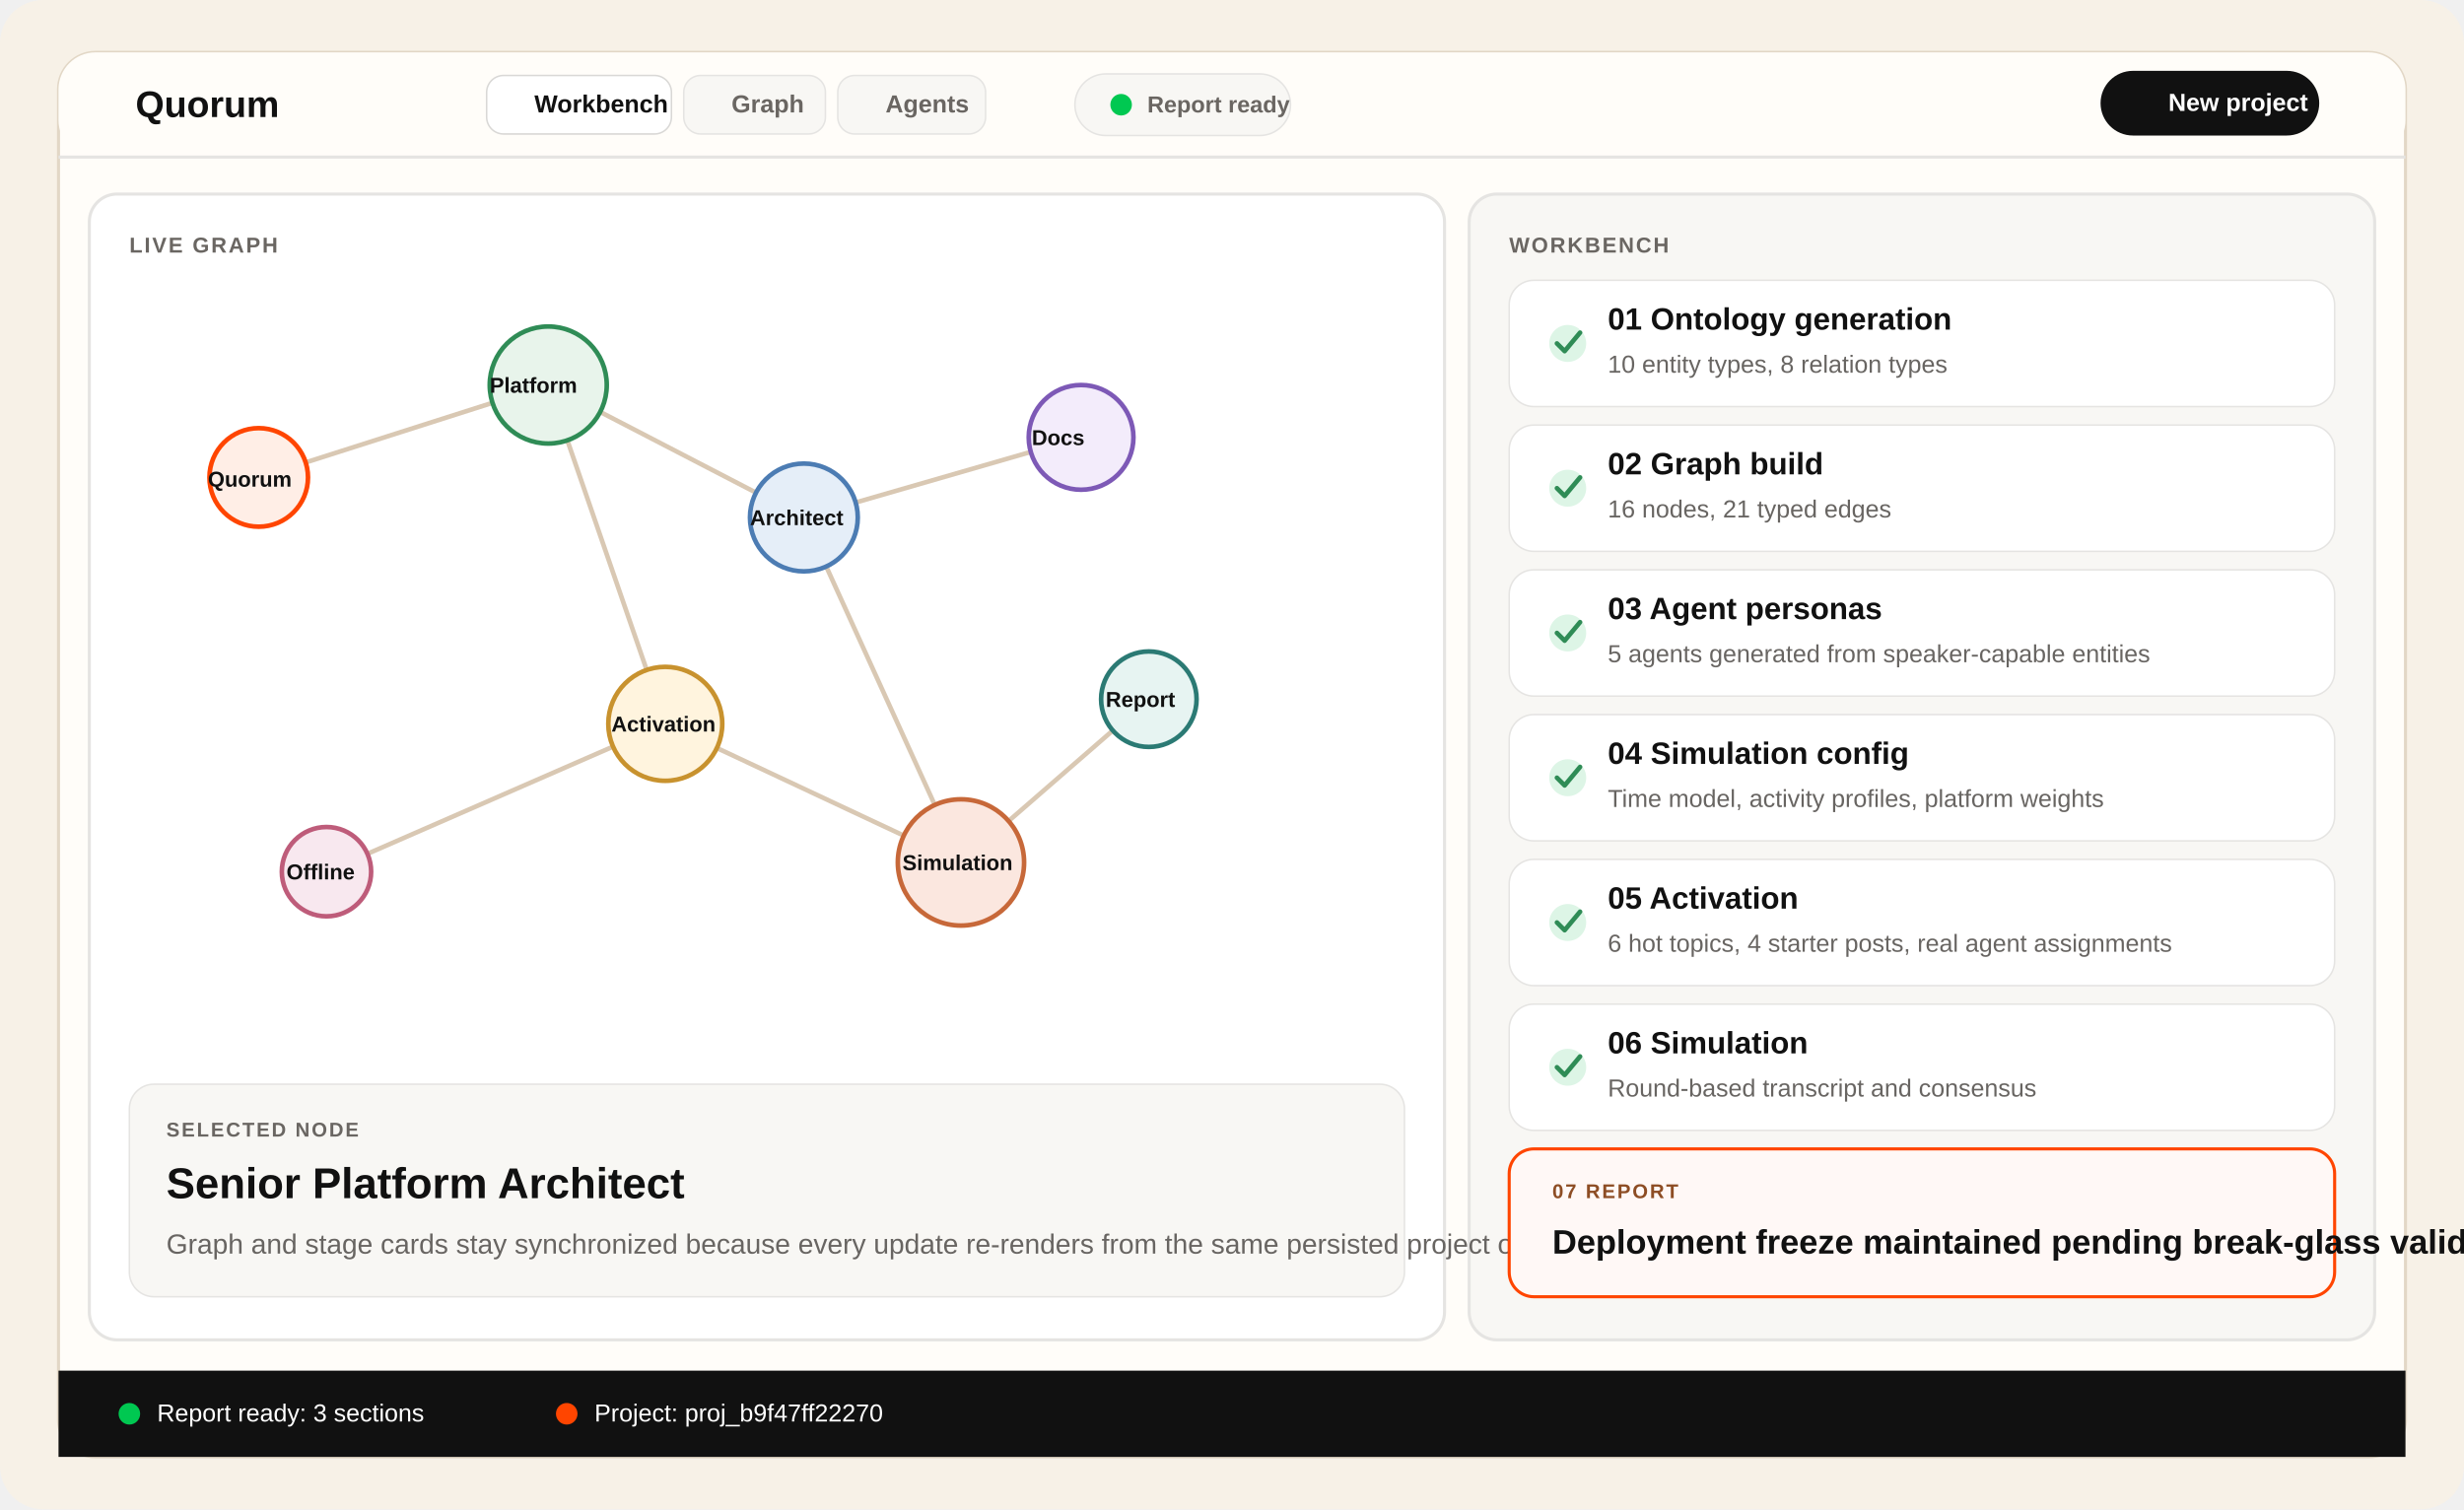
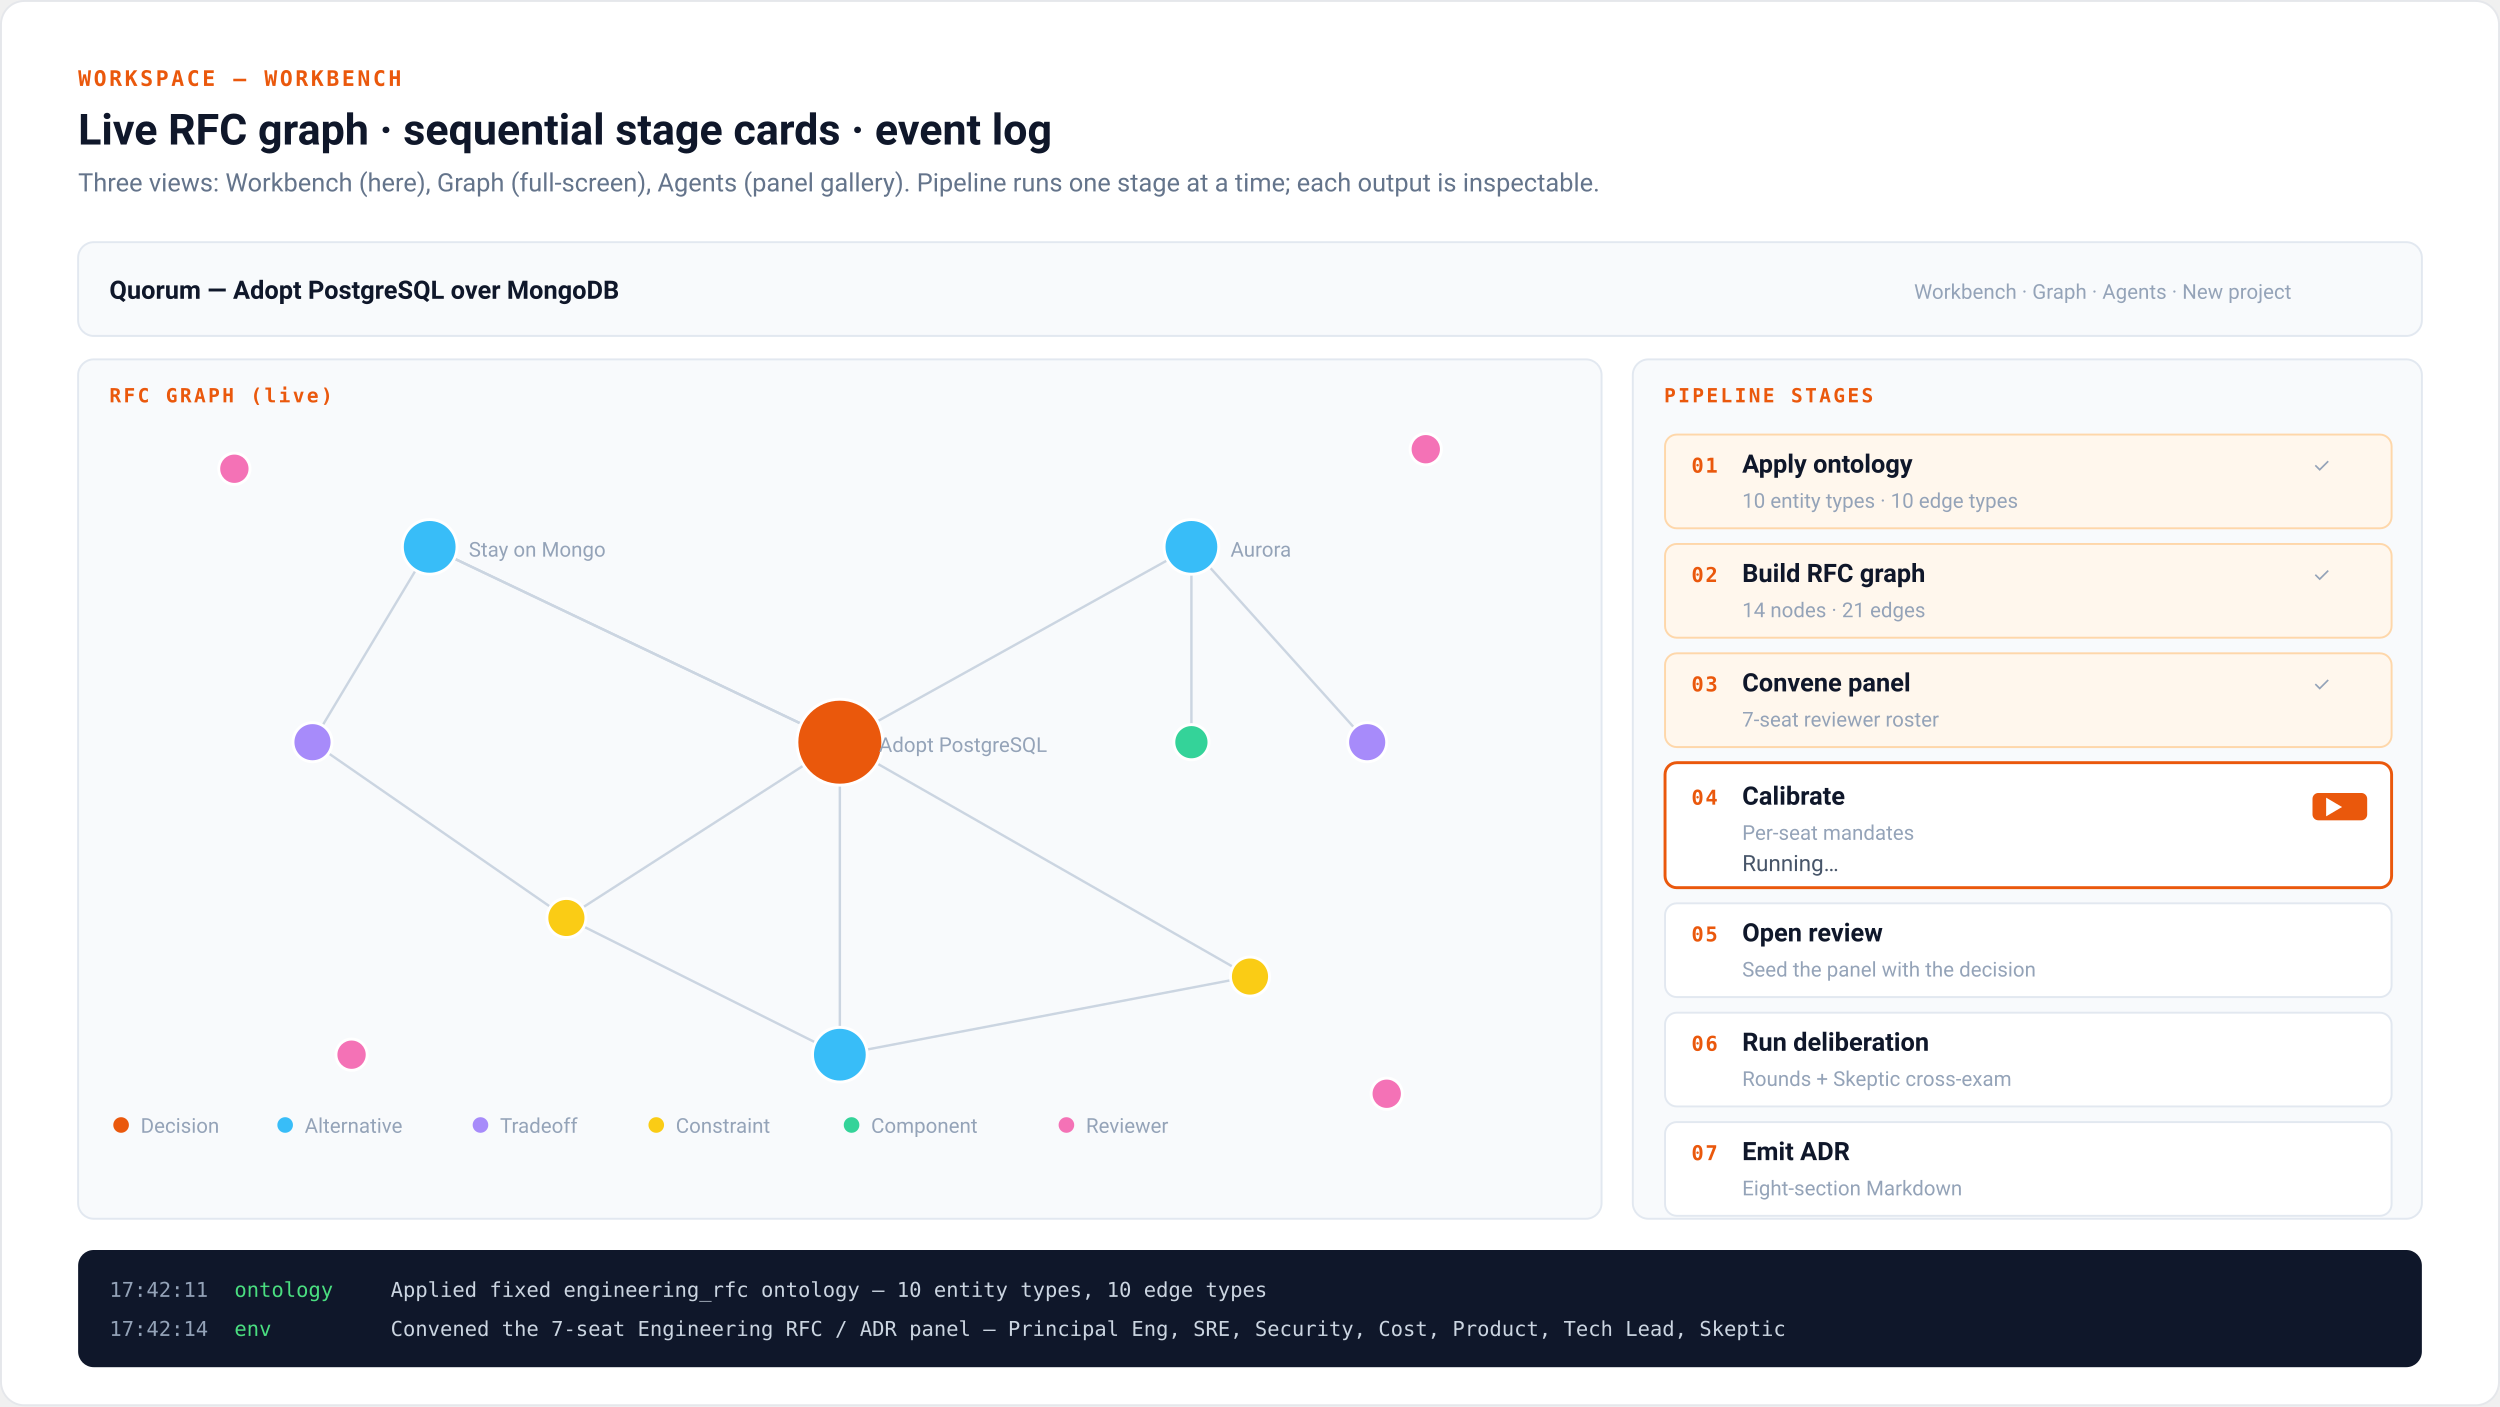
- <svg xmlns="http://www.w3.org/2000/svg" width="1600" height="980" viewBox="0 0 1600 980" fill="none">
-   <rect width="1600" height="980" rx="28" fill="#F7F1E7" />
-   <rect x="38" y="34" width="1524" height="912" rx="24" fill="#FFFDF9" stroke="#E2D7C6" stroke-width="2" />
-   <rect x="38" y="34" width="1524" height="68" rx="24" fill="#FFFDF9" />
-   <path d="M38 102H1562" stroke="#E5E4E2" stroke-width="2" />
-   <text x="88" y="76" fill="#111111" font-family="Arial, sans-serif" font-size="24" font-weight="700">Quorum</text>
-   <rect x="316" y="49" width="120" height="38" rx="11" fill="#FFFFFF" stroke="#D9D8D6" />
-   <text x="347" y="73" fill="#111111" font-family="Arial, sans-serif" font-size="16" font-weight="700">Workbench</text>
-   <rect x="444" y="49" width="92" height="38" rx="11" fill="#F8F7F4" stroke="#E5E4E2" />
-   <text x="475" y="73" fill="#6A6662" font-family="Arial, sans-serif" font-size="16" font-weight="700">Graph</text>
-   <rect x="544" y="49" width="96" height="38" rx="11" fill="#F8F7F4" stroke="#E5E4E2" />
-   <text x="575" y="73" fill="#6A6662" font-family="Arial, sans-serif" font-size="16" font-weight="700">Agents</text>
-   <rect x="698" y="48" width="140" height="40" rx="20" fill="#F8F7F4" stroke="#E5E4E2" />
-   <circle cx="728" cy="68" r="7" fill="#00C851" />
-   <text x="745" y="73" fill="#6A6662" font-family="Arial, sans-serif" font-size="15" font-weight="700">Report ready</text>
-   <rect x="1364" y="46" width="142" height="42" rx="21" fill="#111111" />
-   <text x="1408" y="72" fill="#FFFFFF" font-family="Arial, sans-serif" font-size="16" font-weight="700">New project</text>
-   <rect x="58" y="126" width="880" height="744" rx="18" fill="#FFFFFF" stroke="#E5E4E2" stroke-width="2" />
-   <rect x="954" y="126" width="588" height="744" rx="18" fill="#F8F7F4" stroke="#E5E4E2" stroke-width="2" />
-   <text x="84" y="164" fill="#6A6662" font-family="Arial, sans-serif" font-size="14" font-weight="700" letter-spacing="1.2">LIVE GRAPH</text>
-   <line x1="168" y1="310" x2="356" y2="250" stroke="#D9C8B3" stroke-width="3" />
-   <line x1="356" y1="250" x2="522" y2="336" stroke="#D9C8B3" stroke-width="3" />
-   <line x1="522" y1="336" x2="702" y2="284" stroke="#D9C8B3" stroke-width="3" />
-   <line x1="356" y1="250" x2="432" y2="470" stroke="#D9C8B3" stroke-width="3" />
-   <line x1="432" y1="470" x2="624" y2="560" stroke="#D9C8B3" stroke-width="3" />
-   <line x1="624" y1="560" x2="746" y2="454" stroke="#D9C8B3" stroke-width="3" />
-   <line x1="522" y1="336" x2="624" y2="560" stroke="#D9C8B3" stroke-width="3" />
-   <line x1="212" y1="566" x2="432" y2="470" stroke="#D9C8B3" stroke-width="3" />
-   <circle cx="168" cy="310" r="32" fill="#FFEEE6" stroke="#FF4500" stroke-width="3" />
-   <circle cx="356" cy="250" r="38" fill="#E8F4EB" stroke="#2F8C56" stroke-width="3" />
-   <circle cx="522" cy="336" r="35" fill="#E5EEF8" stroke="#4C7CB3" stroke-width="3" />
-   <circle cx="702" cy="284" r="34" fill="#F3ECFB" stroke="#7D59B6" stroke-width="3" />
-   <circle cx="432" cy="470" r="37" fill="#FFF4DE" stroke="#C8922E" stroke-width="3" />
-   <circle cx="624" cy="560" r="41" fill="#FBE7DF" stroke="#C76839" stroke-width="3" />
-   <circle cx="746" cy="454" r="31" fill="#E7F4F2" stroke="#2B7A74" stroke-width="3" />
-   <circle cx="212" cy="566" r="29" fill="#F8E8EF" stroke="#BE5C7A" stroke-width="3" />
-   <text x="135" y="316" fill="#111111" font-family="Arial, sans-serif" font-size="14" font-weight="700">Quorum</text>
-   <text x="318" y="255" fill="#111111" font-family="Arial, sans-serif" font-size="14" font-weight="700">Platform</text>
-   <text x="487" y="341" fill="#111111" font-family="Arial, sans-serif" font-size="14" font-weight="700">Architect</text>
-   <text x="670" y="289" fill="#111111" font-family="Arial, sans-serif" font-size="14" font-weight="700">Docs</text>
-   <text x="397" y="475" fill="#111111" font-family="Arial, sans-serif" font-size="14" font-weight="700">Activation</text>
-   <text x="586" y="565" fill="#111111" font-family="Arial, sans-serif" font-size="14" font-weight="700">Simulation</text>
-   <text x="718" y="459" fill="#111111" font-family="Arial, sans-serif" font-size="14" font-weight="700">Report</text>
-   <text x="186" y="571" fill="#111111" font-family="Arial, sans-serif" font-size="14" font-weight="700">Offline</text>
-   <rect x="84" y="704" width="828" height="138" rx="16" fill="#F8F7F4" stroke="#E5E4E2" />
-   <text x="108" y="738" fill="#6A6662" font-family="Arial, sans-serif" font-size="13" font-weight="700" letter-spacing="1.2">SELECTED NODE</text>
-   <text x="108" y="778" fill="#111111" font-family="Arial, sans-serif" font-size="28" font-weight="700">Senior Platform Architect</text>
-   <text x="108" y="814" fill="#686562" font-family="Arial, sans-serif" font-size="18">Graph and stage cards stay synchronized because every update re-renders from the same persisted project object.</text>
-   <text x="980" y="164" fill="#6A6662" font-family="Arial, sans-serif" font-size="14" font-weight="700" letter-spacing="1.2">WORKBENCH</text>
-   <rect x="980" y="182" width="536" height="82" rx="16" fill="#FFFFFF" stroke="#E5E4E2" />
-   <circle cx="1018" cy="223" r="12" fill="#DDF5E6" />
-   <path d="M1011 223L1016 228L1026 216" stroke="#2F8C56" stroke-width="3" stroke-linecap="round" stroke-linejoin="round" />
-   <text x="1044" y="214" fill="#111111" font-family="Arial, sans-serif" font-size="20" font-weight="700">01 Ontology generation</text>
-   <text x="1044" y="242" fill="#686562" font-family="Arial, sans-serif" font-size="16">10 entity types, 8 relation types</text>
-   <rect x="980" y="276" width="536" height="82" rx="16" fill="#FFFFFF" stroke="#E5E4E2" />
-   <circle cx="1018" cy="317" r="12" fill="#DDF5E6" />
-   <path d="M1011 317L1016 322L1026 310" stroke="#2F8C56" stroke-width="3" stroke-linecap="round" stroke-linejoin="round" />
-   <text x="1044" y="308" fill="#111111" font-family="Arial, sans-serif" font-size="20" font-weight="700">02 Graph build</text>
-   <text x="1044" y="336" fill="#686562" font-family="Arial, sans-serif" font-size="16">16 nodes, 21 typed edges</text>
-   <rect x="980" y="370" width="536" height="82" rx="16" fill="#FFFFFF" stroke="#E5E4E2" />
-   <circle cx="1018" cy="411" r="12" fill="#DDF5E6" />
-   <path d="M1011 411L1016 416L1026 404" stroke="#2F8C56" stroke-width="3" stroke-linecap="round" stroke-linejoin="round" />
-   <text x="1044" y="402" fill="#111111" font-family="Arial, sans-serif" font-size="20" font-weight="700">03 Agent personas</text>
-   <text x="1044" y="430" fill="#686562" font-family="Arial, sans-serif" font-size="16">5 agents generated from speaker-capable entities</text>
-   <rect x="980" y="464" width="536" height="82" rx="16" fill="#FFFFFF" stroke="#E5E4E2" />
-   <circle cx="1018" cy="505" r="12" fill="#DDF5E6" />
-   <path d="M1011 505L1016 510L1026 498" stroke="#2F8C56" stroke-width="3" stroke-linecap="round" stroke-linejoin="round" />
-   <text x="1044" y="496" fill="#111111" font-family="Arial, sans-serif" font-size="20" font-weight="700">04 Simulation config</text>
-   <text x="1044" y="524" fill="#686562" font-family="Arial, sans-serif" font-size="16">Time model, activity profiles, platform weights</text>
-   <rect x="980" y="558" width="536" height="82" rx="16" fill="#FFFFFF" stroke="#E5E4E2" />
-   <circle cx="1018" cy="599" r="12" fill="#DDF5E6" />
-   <path d="M1011 599L1016 604L1026 592" stroke="#2F8C56" stroke-width="3" stroke-linecap="round" stroke-linejoin="round" />
-   <text x="1044" y="590" fill="#111111" font-family="Arial, sans-serif" font-size="20" font-weight="700">05 Activation</text>
-   <text x="1044" y="618" fill="#686562" font-family="Arial, sans-serif" font-size="16">6 hot topics, 4 starter posts, real agent assignments</text>
-   <rect x="980" y="652" width="536" height="82" rx="16" fill="#FFFFFF" stroke="#E5E4E2" />
-   <circle cx="1018" cy="693" r="12" fill="#DDF5E6" />
-   <path d="M1011 693L1016 698L1026 686" stroke="#2F8C56" stroke-width="3" stroke-linecap="round" stroke-linejoin="round" />
-   <text x="1044" y="684" fill="#111111" font-family="Arial, sans-serif" font-size="20" font-weight="700">06 Simulation</text>
-   <text x="1044" y="712" fill="#686562" font-family="Arial, sans-serif" font-size="16">Round-based transcript and consensus</text>
-   <rect x="980" y="746" width="536" height="96" rx="16" fill="#FFF8F6" stroke="#FF4500" stroke-width="2" />
-   <text x="1008" y="778" fill="#8D4D24" font-family="Arial, sans-serif" font-size="13" font-weight="700" letter-spacing="1.2">07 REPORT</text>
-   <text x="1008" y="814" fill="#111111" font-family="Arial, sans-serif" font-size="22" font-weight="700">Deployment freeze maintained pending break-glass validation</text>
-   <rect x="38" y="890" width="1524" height="56" rx="0" fill="#111111" />
-   <circle cx="84" cy="918" r="7" fill="#00C851" />
-   <text x="102" y="923" fill="#FFFFFF" font-family="Arial, sans-serif" font-size="16">Report ready: 3 sections</text>
-   <circle cx="368" cy="918" r="7" fill="#FF4500" />
-   <text x="386" y="923" fill="#FFFFFF" font-family="Arial, sans-serif" font-size="16">Project: proj_b9f47ff22270</text>
+ <svg xmlns="http://www.w3.org/2000/svg" viewBox="0 0 1280 720" role="img" aria-label="Quorum workbench screen mock">
+   <defs>
+     <style>
+       .canvas { fill: #ffffff; stroke: #e5e7eb; }
+       .chrome { fill: #f8fafc; stroke: #e2e8f0; }
+       .pane   { fill: #f8fafc; stroke: #e2e8f0; }
+       .card   { fill: #ffffff; stroke: #e2e8f0; }
+       .card-done { fill: #fff7ed; stroke: #fed7aa; }
+       .card-active { fill: #ffffff; stroke: #ea580c; stroke-width: 1.5; }
+       .text-h     { fill: #0f172a; font-family: -apple-system, BlinkMacSystemFont, 'Segoe UI', Roboto, sans-serif; font-size: 13px; font-weight: 600; }
+       .text-body  { fill: #475569; font-family: -apple-system, BlinkMacSystemFont, 'Segoe UI', Roboto, sans-serif; font-size: 11.5px; }
+       .text-muted { fill: #94a3b8; font-family: -apple-system, BlinkMacSystemFont, 'Segoe UI', Roboto, sans-serif; font-size: 10.5px; }
+       .text-label { fill: #ea580c; font-family: ui-monospace, SFMono-Regular, Menlo, monospace; font-size: 10px; font-weight: 600; letter-spacing: 0.12em; }
+       .text-stage { fill: #ea580c; font-family: ui-monospace, SFMono-Regular, Menlo, monospace; font-size: 10.5px; font-weight: 600; letter-spacing: 0.08em; }
+       .h-label { fill: #ea580c; font-family: ui-monospace, SFMono-Regular, Menlo, monospace; font-size: 11px; font-weight: 600; letter-spacing: 0.12em; }
+       .h-title { fill: #0f172a; font-family: -apple-system, BlinkMacSystemFont, 'Segoe UI', Roboto, sans-serif; font-size: 22px; font-weight: 600; }
+       .h-sub   { fill: #64748b; font-family: -apple-system, BlinkMacSystemFont, 'Segoe UI', Roboto, sans-serif; font-size: 13px; }
+       .edge   { stroke: #cbd5e1; stroke-width: 1.25; fill: none; }
+       .node-fill-decision { fill: #ea580c; }
+       .node-fill-alt   { fill: #38bdf8; }
+       .node-fill-trade { fill: #a78bfa; }
+       .node-fill-const { fill: #facc15; }
+       .node-fill-comp  { fill: #34d399; }
+       .node-fill-rev   { fill: #f472b6; }
+       .node-stroke { stroke: #ffffff; stroke-width: 1.5; }
+       .log-strip { fill: #0f172a; }
+       .log-ts { fill: #94a3b8; font-family: ui-monospace, SFMono-Regular, Menlo, monospace; font-size: 10.5px; }
+       .log-info { fill: #cbd5e1; font-family: ui-monospace, SFMono-Regular, Menlo, monospace; font-size: 10.5px; }
+       .log-ok { fill: #4ade80; font-family: ui-monospace, SFMono-Regular, Menlo, monospace; font-size: 10.5px; }
+     </style>
+   </defs>
+   <rect class="canvas" x="0.5" y="0.5" width="1279" height="719" rx="12" />
+   <text class="h-label" x="40" y="44">WORKSPACE — WORKBENCH</text>
+   <text class="h-title" x="40" y="74">Live RFC graph · sequential stage cards · event log</text>
+   <text class="h-sub" x="40" y="98">Three views: Workbench (here), Graph (full-screen), Agents (panel gallery). Pipeline runs one stage at a time; each output is inspectable.</text>
+   <rect class="chrome" x="40" y="124" width="1200" height="48" rx="8" />
+   <text class="text-h" x="56" y="153">Quorum — Adopt PostgreSQL over MongoDB</text>
+   <text class="text-muted" x="980" y="153">Workbench · Graph · Agents · New project</text>
+   <rect class="pane" x="40" y="184" width="780" height="440" rx="8" />
+   <rect class="pane" x="836" y="184" width="404" height="440" rx="8" />
+   <text class="text-label" x="56" y="206">RFC GRAPH (live)</text>
+   <text class="text-label" x="852" y="206">PIPELINE STAGES</text>
+   <g class="edge">
+     <line x1="430" y1="380" x2="220" y2="280" />
+     <line x1="430" y1="380" x2="290" y2="470" />
+     <line x1="430" y1="380" x2="610" y2="280" />
+     <line x1="430" y1="380" x2="640" y2="500" />
+     <line x1="430" y1="380" x2="430" y2="540" />
+     <line x1="220" y1="280" x2="160" y2="380" />
+     <line x1="610" y1="280" x2="700" y2="380" />
+     <line x1="290" y1="470" x2="430" y2="540" />
+     <line x1="640" y1="500" x2="430" y2="540" />
+     <line x1="220" y1="280" x2="430" y2="380" />
+     <line x1="610" y1="280" x2="610" y2="380" />
+     <line x1="160" y1="380" x2="290" y2="470" />
+   </g>
+   <g class="node-stroke">
+     <circle class="node-fill-decision" cx="430" cy="380" r="22" />
+     <circle class="node-fill-alt" cx="220" cy="280" r="14" />
+     <circle class="node-fill-alt" cx="610" cy="280" r="14" />
+     <circle class="node-fill-alt" cx="430" cy="540" r="14" />
+     <circle class="node-fill-trade" cx="160" cy="380" r="10" />
+     <circle class="node-fill-trade" cx="700" cy="380" r="10" />
+     <circle class="node-fill-const" cx="290" cy="470" r="10" />
+     <circle class="node-fill-const" cx="640" cy="500" r="10" />
+     <circle class="node-fill-comp" cx="610" cy="380" r="9" />
+     <circle class="node-fill-rev" cx="120" cy="240" r="8" />
+     <circle class="node-fill-rev" cx="730" cy="230" r="8" />
+     <circle class="node-fill-rev" cx="710" cy="560" r="8" />
+     <circle class="node-fill-rev" cx="180" cy="540" r="8" />
+   </g>
+   <text class="text-muted" x="450" y="385">Adopt PostgreSQL</text>
+   <text class="text-muted" x="240" y="285">Stay on Mongo</text>
+   <text class="text-muted" x="630" y="285">Aurora</text>
+   <g transform="translate(56,576)">
+     <circle class="node-fill-decision" cx="6" cy="0" r="4" />
+     <text class="text-muted" x="16" y="4">Decision</text>
+     <circle class="node-fill-alt" cx="90" cy="0" r="4" />
+     <text class="text-muted" x="100" y="4">Alternative</text>
+     <circle class="node-fill-trade" cx="190" cy="0" r="4" />
+     <text class="text-muted" x="200" y="4">Tradeoff</text>
+     <circle class="node-fill-const" cx="280" cy="0" r="4" />
+     <text class="text-muted" x="290" y="4">Constraint</text>
+     <circle class="node-fill-comp" cx="380" cy="0" r="4" />
+     <text class="text-muted" x="390" y="4">Component</text>
+     <circle class="node-fill-rev" cx="490" cy="0" r="4" />
+     <text class="text-muted" x="500" y="4">Reviewer</text>
+   </g>
+   <g transform="translate(852,222)">
+     <rect class="card-done" x="0.5" y="0.5" width="372" height="48" rx="6" />
+     <text class="text-stage" x="14" y="20">01</text>
+     <text class="text-h" x="40" y="20">Apply ontology</text>
+     <text class="text-muted" x="40" y="38">10 entity types · 10 edge types</text>
+     <text class="text-muted" x="332" y="20">✓</text>
+     <rect class="card-done" x="0.5" y="56.5" width="372" height="48" rx="6" />
+     <text class="text-stage" x="14" y="76">02</text>
+     <text class="text-h" x="40" y="76">Build RFC graph</text>
+     <text class="text-muted" x="40" y="94">14 nodes · 21 edges</text>
+     <text class="text-muted" x="332" y="76">✓</text>
+     <rect class="card-done" x="0.5" y="112.5" width="372" height="48" rx="6" />
+     <text class="text-stage" x="14" y="132">03</text>
+     <text class="text-h" x="40" y="132">Convene panel</text>
+     <text class="text-muted" x="40" y="150">7-seat reviewer roster</text>
+     <text class="text-muted" x="332" y="132">✓</text>
+     <rect class="card-active" x="0.5" y="168.5" width="372" height="64" rx="6" />
+     <text class="text-stage" x="14" y="190">04</text>
+     <text class="text-h" x="40" y="190">Calibrate</text>
+     <text class="text-muted" x="40" y="208">Per-seat mandates</text>
+     <text class="text-body" x="40" y="224">Running…</text>
+     <rect x="332" y="184" width="28" height="14" rx="3" fill="#ea580c" />
+     <text class="text-muted" x="338" y="195" style="fill:#ffffff;">▶</text>
+     <rect class="card" x="0.5" y="240.5" width="372" height="48" rx="6" />
+     <text class="text-stage" x="14" y="260">05</text>
+     <text class="text-h" x="40" y="260">Open review</text>
+     <text class="text-muted" x="40" y="278">Seed the panel with the decision</text>
+     <rect class="card" x="0.5" y="296.5" width="372" height="48" rx="6" />
+     <text class="text-stage" x="14" y="316">06</text>
+     <text class="text-h" x="40" y="316">Run deliberation</text>
+     <text class="text-muted" x="40" y="334">Rounds + Skeptic cross-exam</text>
+     <rect class="card" x="0.5" y="352.5" width="372" height="48" rx="6" />
+     <text class="text-stage" x="14" y="372">07</text>
+     <text class="text-h" x="40" y="372">Emit ADR</text>
+     <text class="text-muted" x="40" y="390">Eight-section Markdown</text>
+   </g>
+   <rect class="log-strip" x="40" y="640" width="1200" height="60" rx="8" />
+   <text class="log-ts" x="56" y="664">17:42:11</text>
+   <text class="log-ok" x="120" y="664">ontology</text>
+   <text class="log-info" x="200" y="664">Applied fixed engineering_rfc ontology — 10 entity types, 10 edge types</text>
+   <text class="log-ts" x="56" y="684">17:42:14</text>
+   <text class="log-ok" x="120" y="684">env</text>
+   <text class="log-info" x="200" y="684">Convened the 7-seat Engineering RFC / ADR panel — Principal Eng, SRE, Security, Cost, Product, Tech Lead, Skeptic</text>
</svg>
